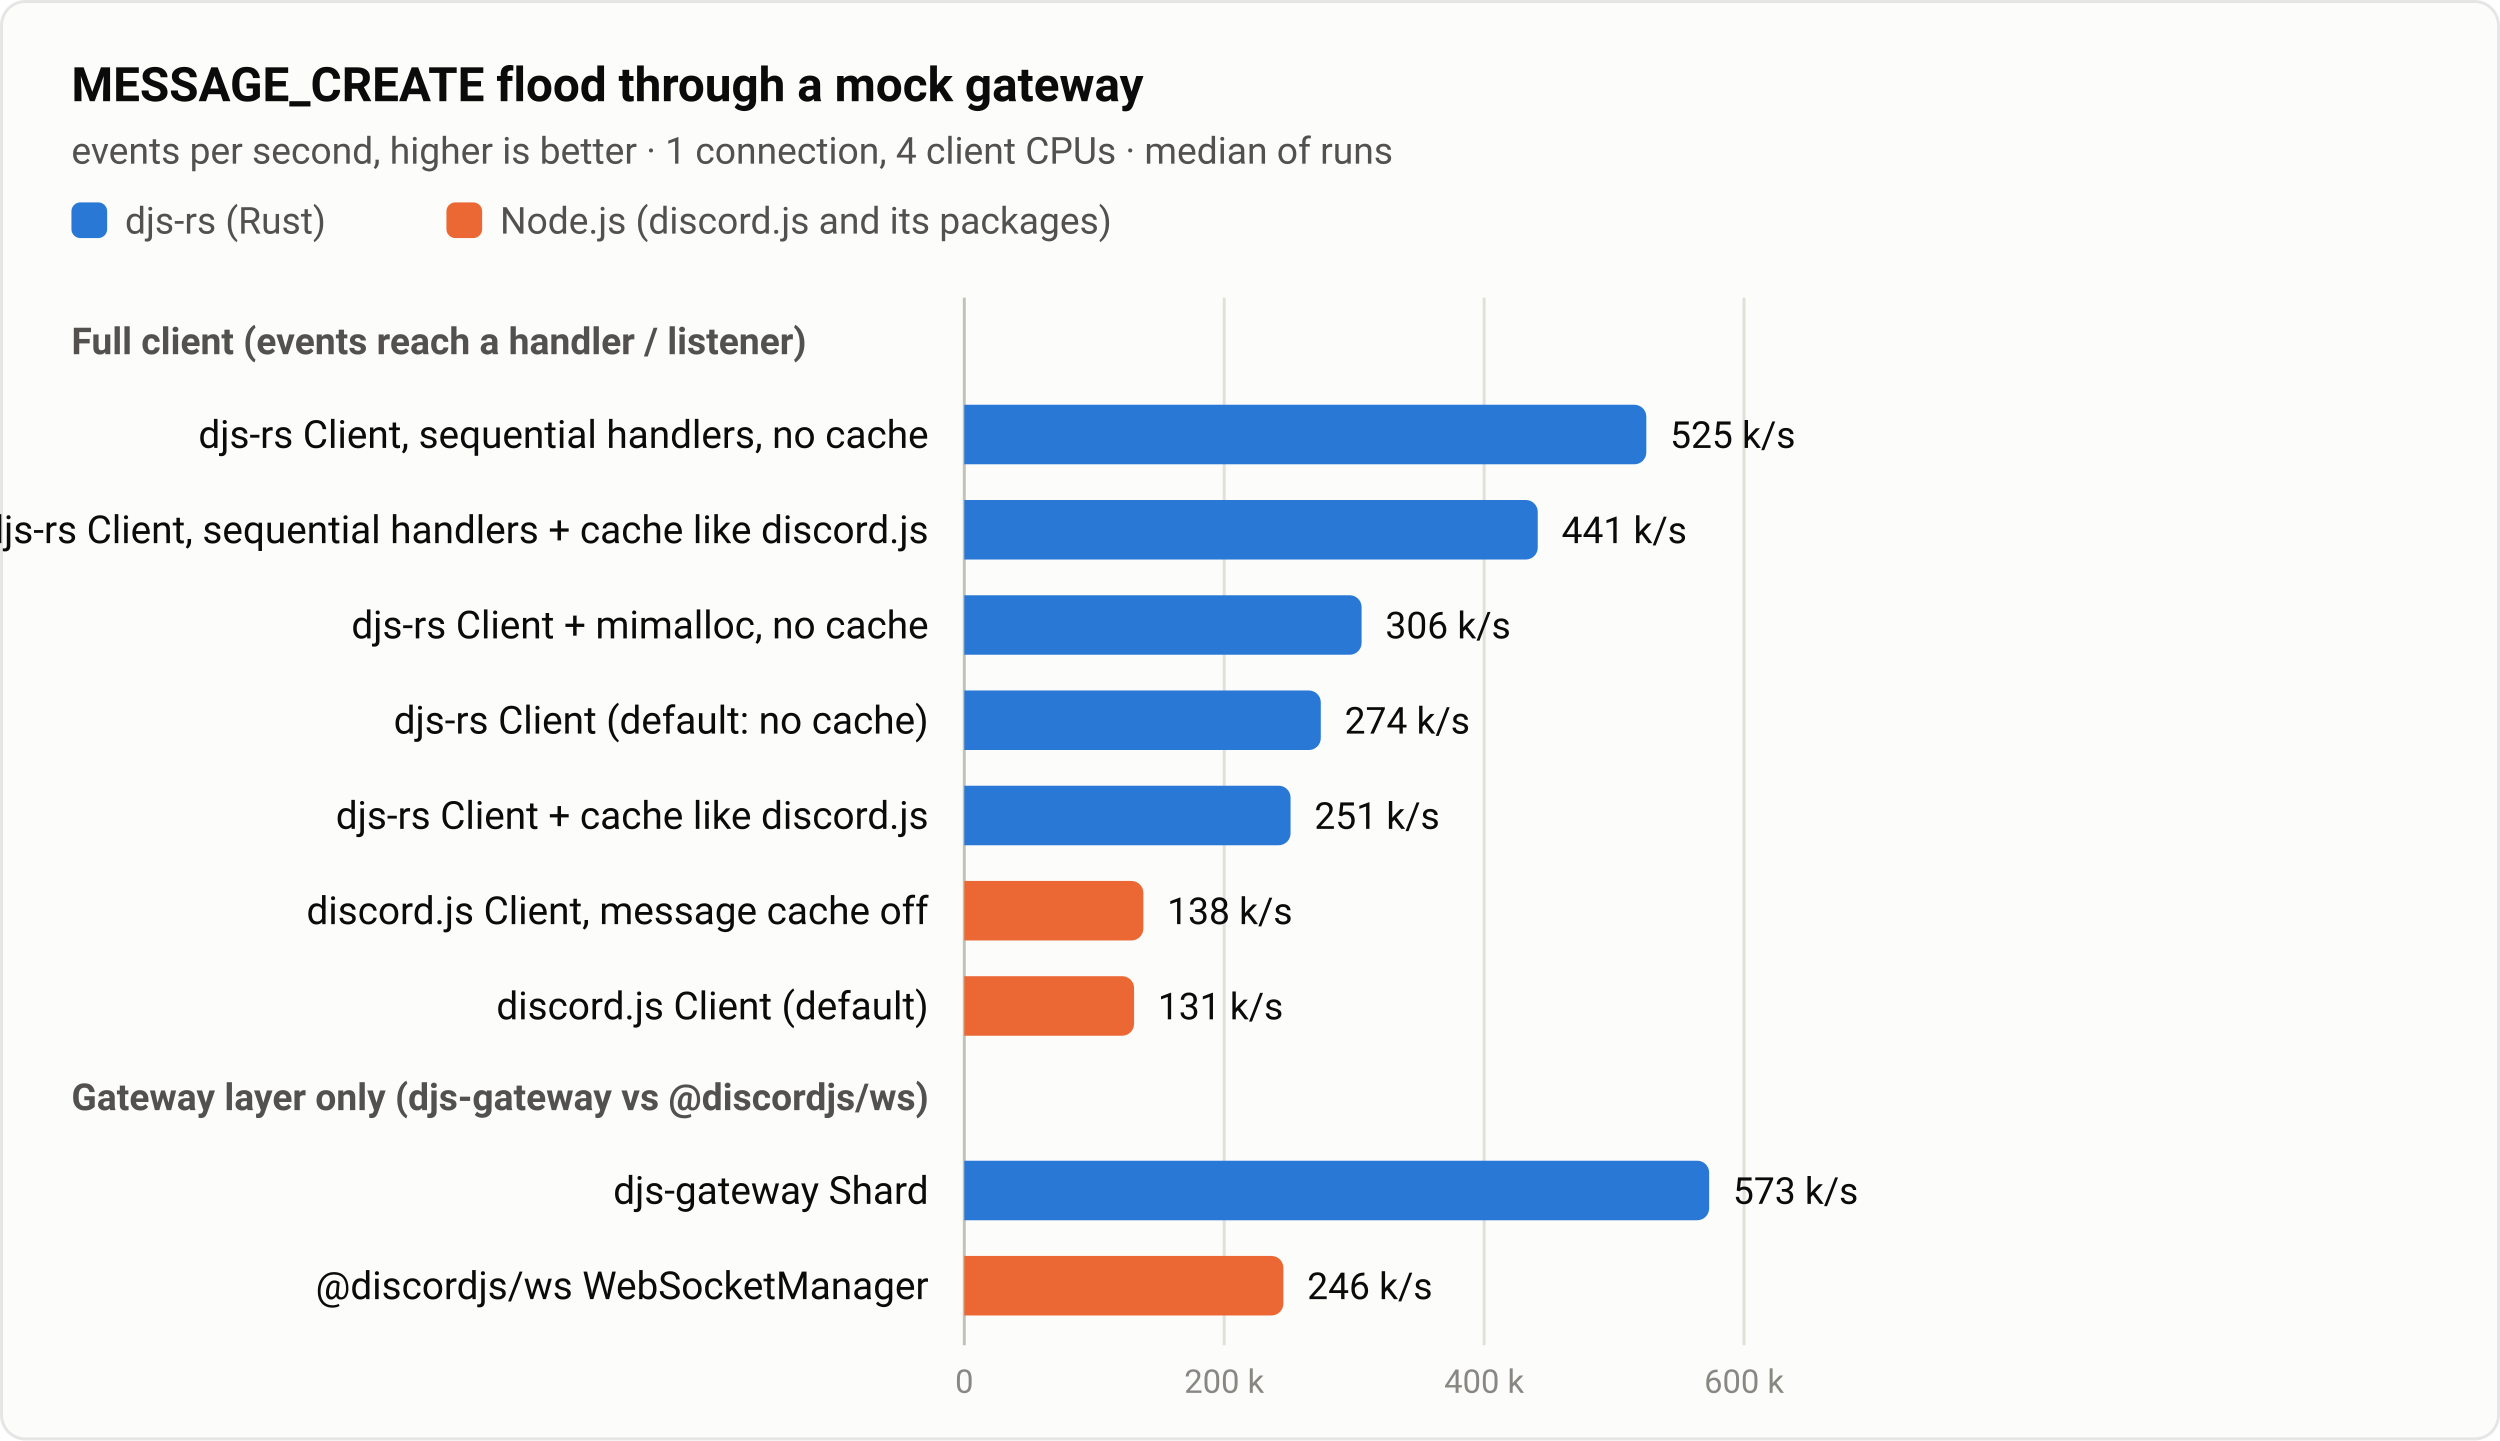
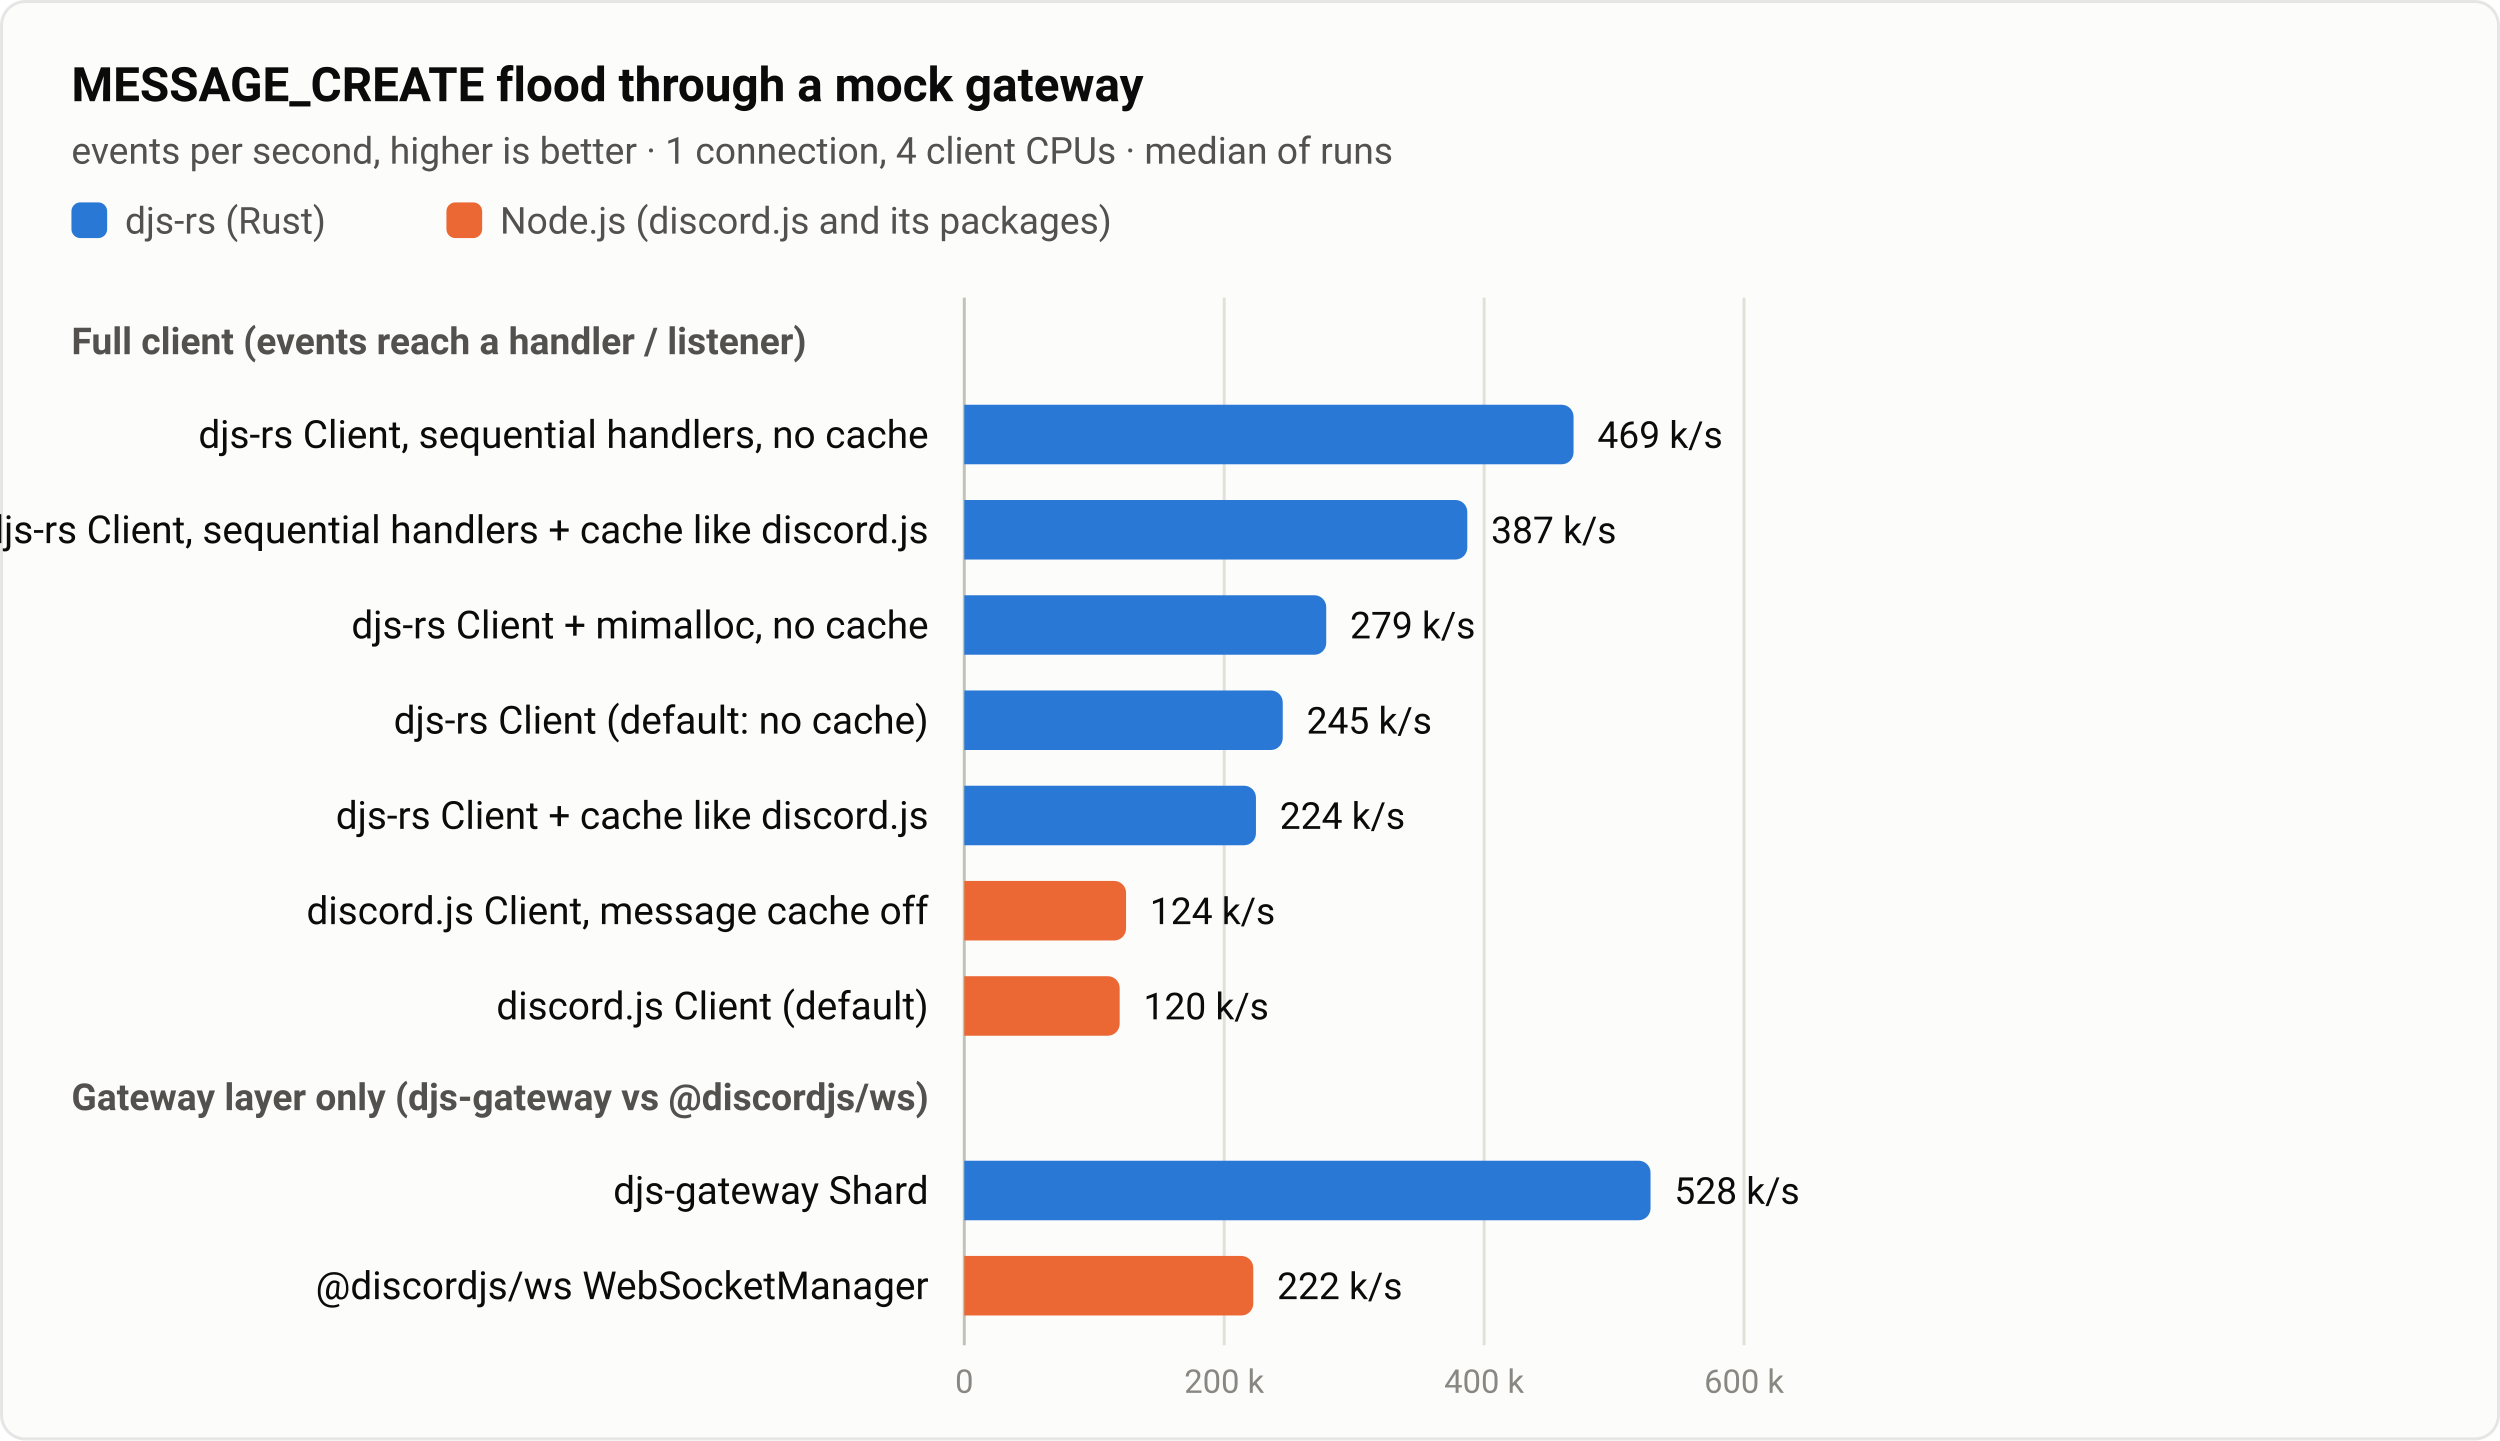
<svg xmlns="http://www.w3.org/2000/svg" width="840" height="484" viewBox="0 0 840 484" role="img" aria-labelledby="title desc" font-family="system-ui, -apple-system, &quot;Segoe UI&quot;, Roboto, sans-serif">
  <rect x="0.5" y="0.5" width="839" height="483" rx="8" fill="#fcfcfb" stroke="rgba(11,11,11,0.10)" />
  <text x="24" y="34" font-size="16" font-weight="600" fill="#0b0b0b">MESSAGE_CREATE flood through a mock gateway</text>
  <text x="24" y="55" font-size="12.5" fill="#52514e">events per second, higher is better · 1 connection, 4 client CPUs · median of runs</text>
  <rect x="24" y="68" width="12" height="12" rx="3" fill="#2a78d6" />
  <text x="42" y="78.5" font-size="12.5" fill="#52514e">djs-rs (Rust)</text>
  <rect x="150" y="68" width="12" height="12" rx="3" fill="#eb6834" />
  <text x="168" y="78.5" font-size="12.5" fill="#52514e">Node.js (discord.js and its packages)</text>
  <line x1="324" y1="100" x2="324" y2="452" stroke="#c3c2b7" stroke-width="1" />
  <text x="324" y="468" font-size="11" text-anchor="middle" fill="#898781" style="font-variant-numeric: tabular-nums">0</text>
  <line x1="411.333" y1="100" x2="411.333" y2="452" stroke="#e1e0d9" stroke-width="1" />
  <text x="411.333" y="468" font-size="11" text-anchor="middle" fill="#898781" style="font-variant-numeric: tabular-nums">200 k</text>
  <line x1="498.667" y1="100" x2="498.667" y2="452" stroke="#e1e0d9" stroke-width="1" />
  <text x="498.667" y="468" font-size="11" text-anchor="middle" fill="#898781" style="font-variant-numeric: tabular-nums">400 k</text>
  <line x1="586" y1="100" x2="586" y2="452" stroke="#e1e0d9" stroke-width="1" />
  <text x="586" y="468" font-size="11" text-anchor="middle" fill="#898781" style="font-variant-numeric: tabular-nums">600 k</text>
  <text x="24" y="119" font-size="12.5" font-weight="600" fill="#52514e">Full client (events reach a handler / listener)</text>
  <text x="312" y="150.5" font-size="13" text-anchor="end" fill="#0b0b0b">djs-rs Client, sequential handlers, no cache</text>
-   <path d="M324,136H549.162A4,4 0 0 1 553.162,140V152A4,4 0 0 1 549.162,156H324Z" fill="#2a78d6" />
-   <text x="561.162" y="150.5" font-size="12.5" fill="#0b0b0b" style="font-variant-numeric: tabular-nums">525 k/s</text>
+   <path d="M324,136H524.715A4,4 0 0 1 528.715,140V152A4,4 0 0 1 524.715,156H324Z" fill="#2a78d6" />
+   <text x="536.715" y="150.5" font-size="12.5" fill="#0b0b0b" style="font-variant-numeric: tabular-nums">469 k/s</text>
  <text x="312" y="182.5" font-size="13" text-anchor="end" fill="#0b0b0b">djs-rs Client, sequential handlers + cache like discord.js</text>
-   <path d="M324,168H512.683A4,4 0 0 1 516.683,172V184A4,4 0 0 1 512.683,188H324Z" fill="#2a78d6" />
-   <text x="524.683" y="182.5" font-size="12.5" fill="#0b0b0b" style="font-variant-numeric: tabular-nums">441 k/s</text>
+   <path d="M324,168H489.011A4,4 0 0 1 493.011,172V184A4,4 0 0 1 489.011,188H324Z" fill="#2a78d6" />
+   <text x="501.011" y="182.5" font-size="12.5" fill="#0b0b0b" style="font-variant-numeric: tabular-nums">387 k/s</text>
  <text x="312" y="214.5" font-size="13" text-anchor="end" fill="#0b0b0b">djs-rs Client + mimalloc, no cache</text>
-   <path d="M324,200H453.497A4,4 0 0 1 457.497,204V216A4,4 0 0 1 453.497,220H324Z" fill="#2a78d6" />
-   <text x="465.497" y="214.5" font-size="12.5" fill="#0b0b0b" style="font-variant-numeric: tabular-nums">306 k/s</text>
+   <path d="M324,200H441.615A4,4 0 0 1 445.615,204V216A4,4 0 0 1 441.615,220H324Z" fill="#2a78d6" />
+   <text x="453.615" y="214.5" font-size="12.5" fill="#0b0b0b" style="font-variant-numeric: tabular-nums">279 k/s</text>
  <text x="312" y="246.5" font-size="13" text-anchor="end" fill="#0b0b0b">djs-rs Client (default: no cache)</text>
-   <path d="M324,232H439.784A4,4 0 0 1 443.784,236V248A4,4 0 0 1 439.784,252H324Z" fill="#2a78d6" />
-   <text x="451.784" y="246.5" font-size="12.5" fill="#0b0b0b" style="font-variant-numeric: tabular-nums">274 k/s</text>
+   <path d="M324,232H427.002A4,4 0 0 1 431.002,236V248A4,4 0 0 1 427.002,252H324Z" fill="#2a78d6" />
+   <text x="439.002" y="246.5" font-size="12.5" fill="#0b0b0b" style="font-variant-numeric: tabular-nums">245 k/s</text>
  <text x="312" y="278.5" font-size="13" text-anchor="end" fill="#0b0b0b">djs-rs Client + cache like discord.js</text>
-   <path d="M324,264H429.63A4,4 0 0 1 433.63,268V280A4,4 0 0 1 429.63,284H324Z" fill="#2a78d6" />
-   <text x="441.63" y="278.5" font-size="12.5" fill="#0b0b0b" style="font-variant-numeric: tabular-nums">251 k/s</text>
+   <path d="M324,264H418A4,4 0 0 1 422,268V280A4,4 0 0 1 418,284H324Z" fill="#2a78d6" />
+   <text x="430" y="278.5" font-size="12.5" fill="#0b0b0b" style="font-variant-numeric: tabular-nums">224 k/s</text>
  <text x="312" y="310.5" font-size="13" text-anchor="end" fill="#0b0b0b">discord.js Client, message cache off</text>
-   <path d="M324,296H380.171A4,4 0 0 1 384.171,300V312A4,4 0 0 1 380.171,316H324Z" fill="#eb6834" />
-   <text x="392.171" y="310.5" font-size="12.5" fill="#0b0b0b" style="font-variant-numeric: tabular-nums">138 k/s</text>
+   <path d="M324,296H374.357A4,4 0 0 1 378.357,300V312A4,4 0 0 1 374.357,316H324Z" fill="#eb6834" />
+   <text x="386.357" y="310.5" font-size="12.5" fill="#0b0b0b" style="font-variant-numeric: tabular-nums">124 k/s</text>
  <text x="312" y="342.5" font-size="13" text-anchor="end" fill="#0b0b0b">discord.js Client (default)</text>
-   <path d="M324,328H377.052A4,4 0 0 1 381.052,332V344A4,4 0 0 1 377.052,348H324Z" fill="#eb6834" />
-   <text x="389.052" y="342.5" font-size="12.5" fill="#0b0b0b" style="font-variant-numeric: tabular-nums">131 k/s</text>
+   <path d="M324,328H372.212A4,4 0 0 1 376.212,332V344A4,4 0 0 1 372.212,348H324Z" fill="#eb6834" />
+   <text x="384.212" y="342.5" font-size="12.5" fill="#0b0b0b" style="font-variant-numeric: tabular-nums">120 k/s</text>
  <text x="24" y="373" font-size="12.5" font-weight="600" fill="#52514e">Gateway layer only (djs-gateway vs @discordjs/ws)</text>
  <text x="312" y="404.5" font-size="13" text-anchor="end" fill="#0b0b0b">djs-gateway Shard</text>
-   <path d="M324,390H570.271A4,4 0 0 1 574.271,394V406A4,4 0 0 1 570.271,410H324Z" fill="#2a78d6" />
-   <text x="582.271" y="404.5" font-size="12.5" fill="#0b0b0b" style="font-variant-numeric: tabular-nums">573 k/s</text>
+   <path d="M324,390H550.58A4,4 0 0 1 554.58,394V406A4,4 0 0 1 550.58,410H324Z" fill="#2a78d6" />
+   <text x="562.58" y="404.5" font-size="12.5" fill="#0b0b0b" style="font-variant-numeric: tabular-nums">528 k/s</text>
  <text x="312" y="436.5" font-size="13" text-anchor="end" fill="#0b0b0b">@discordjs/ws WebSocketManager</text>
-   <path d="M324,422H427.214A4,4 0 0 1 431.214,426V438A4,4 0 0 1 427.214,442H324Z" fill="#eb6834" />
-   <text x="439.214" y="436.5" font-size="12.5" fill="#0b0b0b" style="font-variant-numeric: tabular-nums">246 k/s</text>
+   <path d="M324,422H417.102A4,4 0 0 1 421.102,426V438A4,4 0 0 1 417.102,442H324Z" fill="#eb6834" />
+   <text x="429.102" y="436.5" font-size="12.5" fill="#0b0b0b" style="font-variant-numeric: tabular-nums">222 k/s</text>
</svg>
